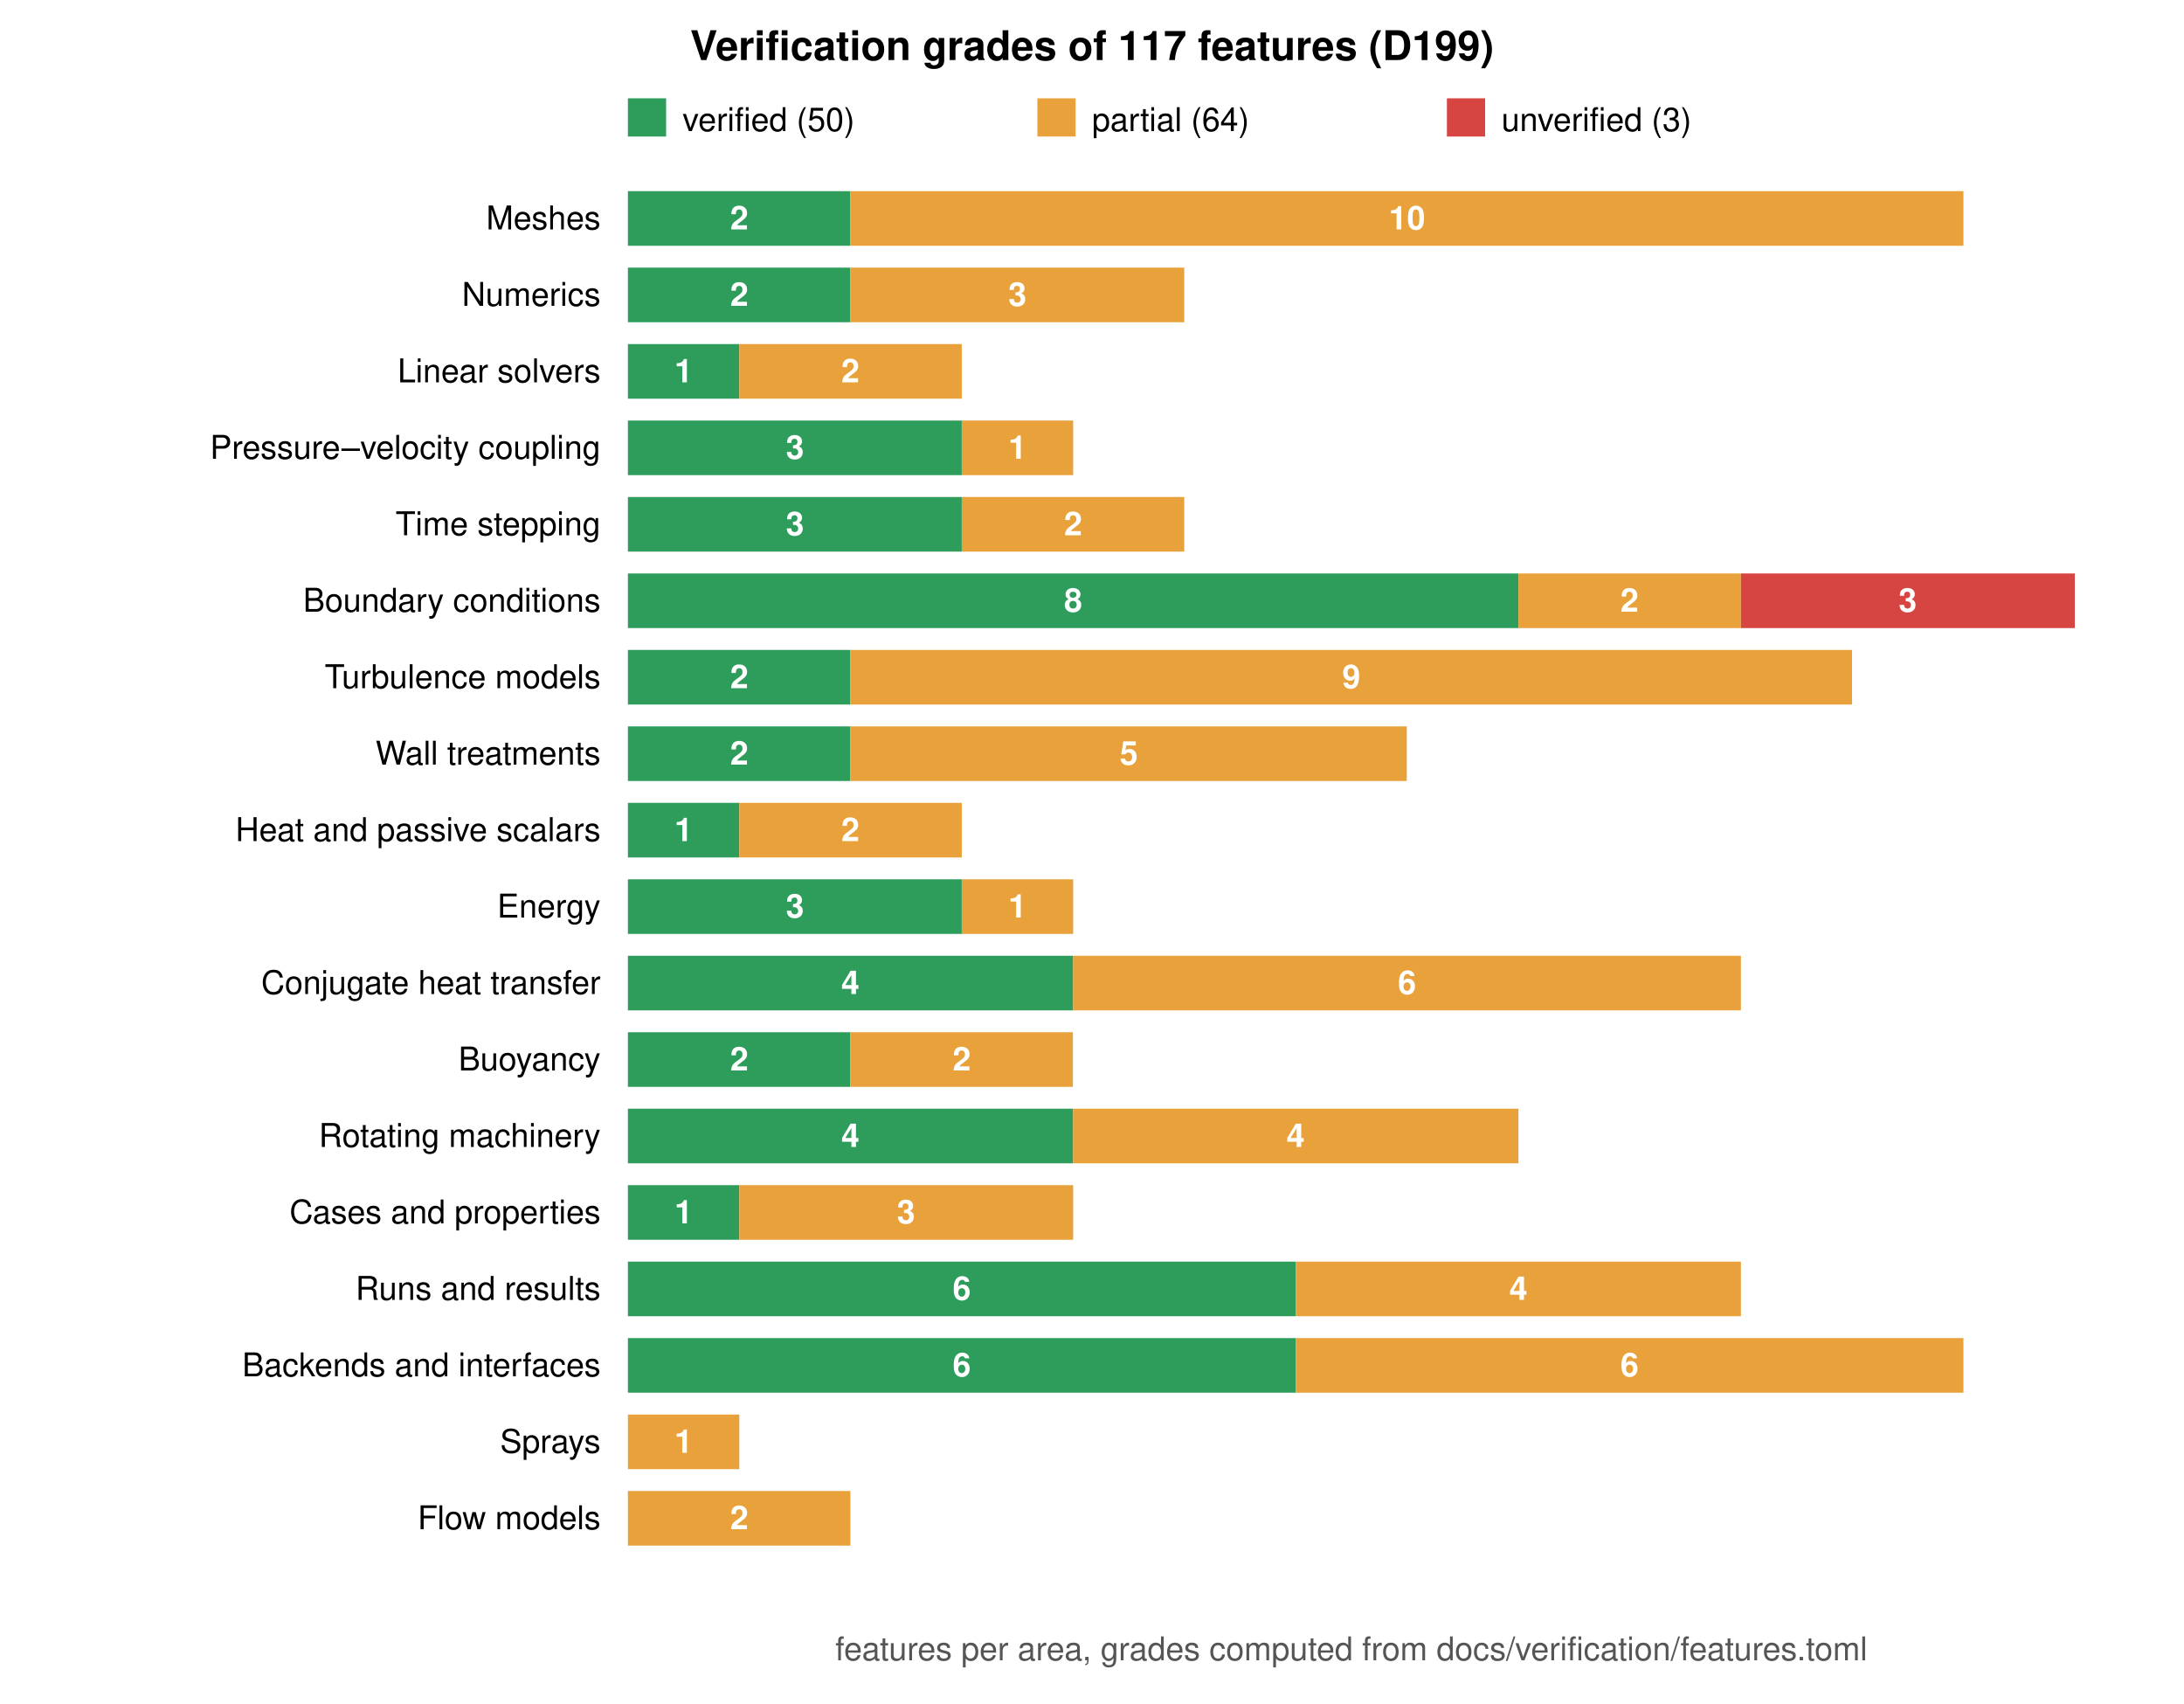
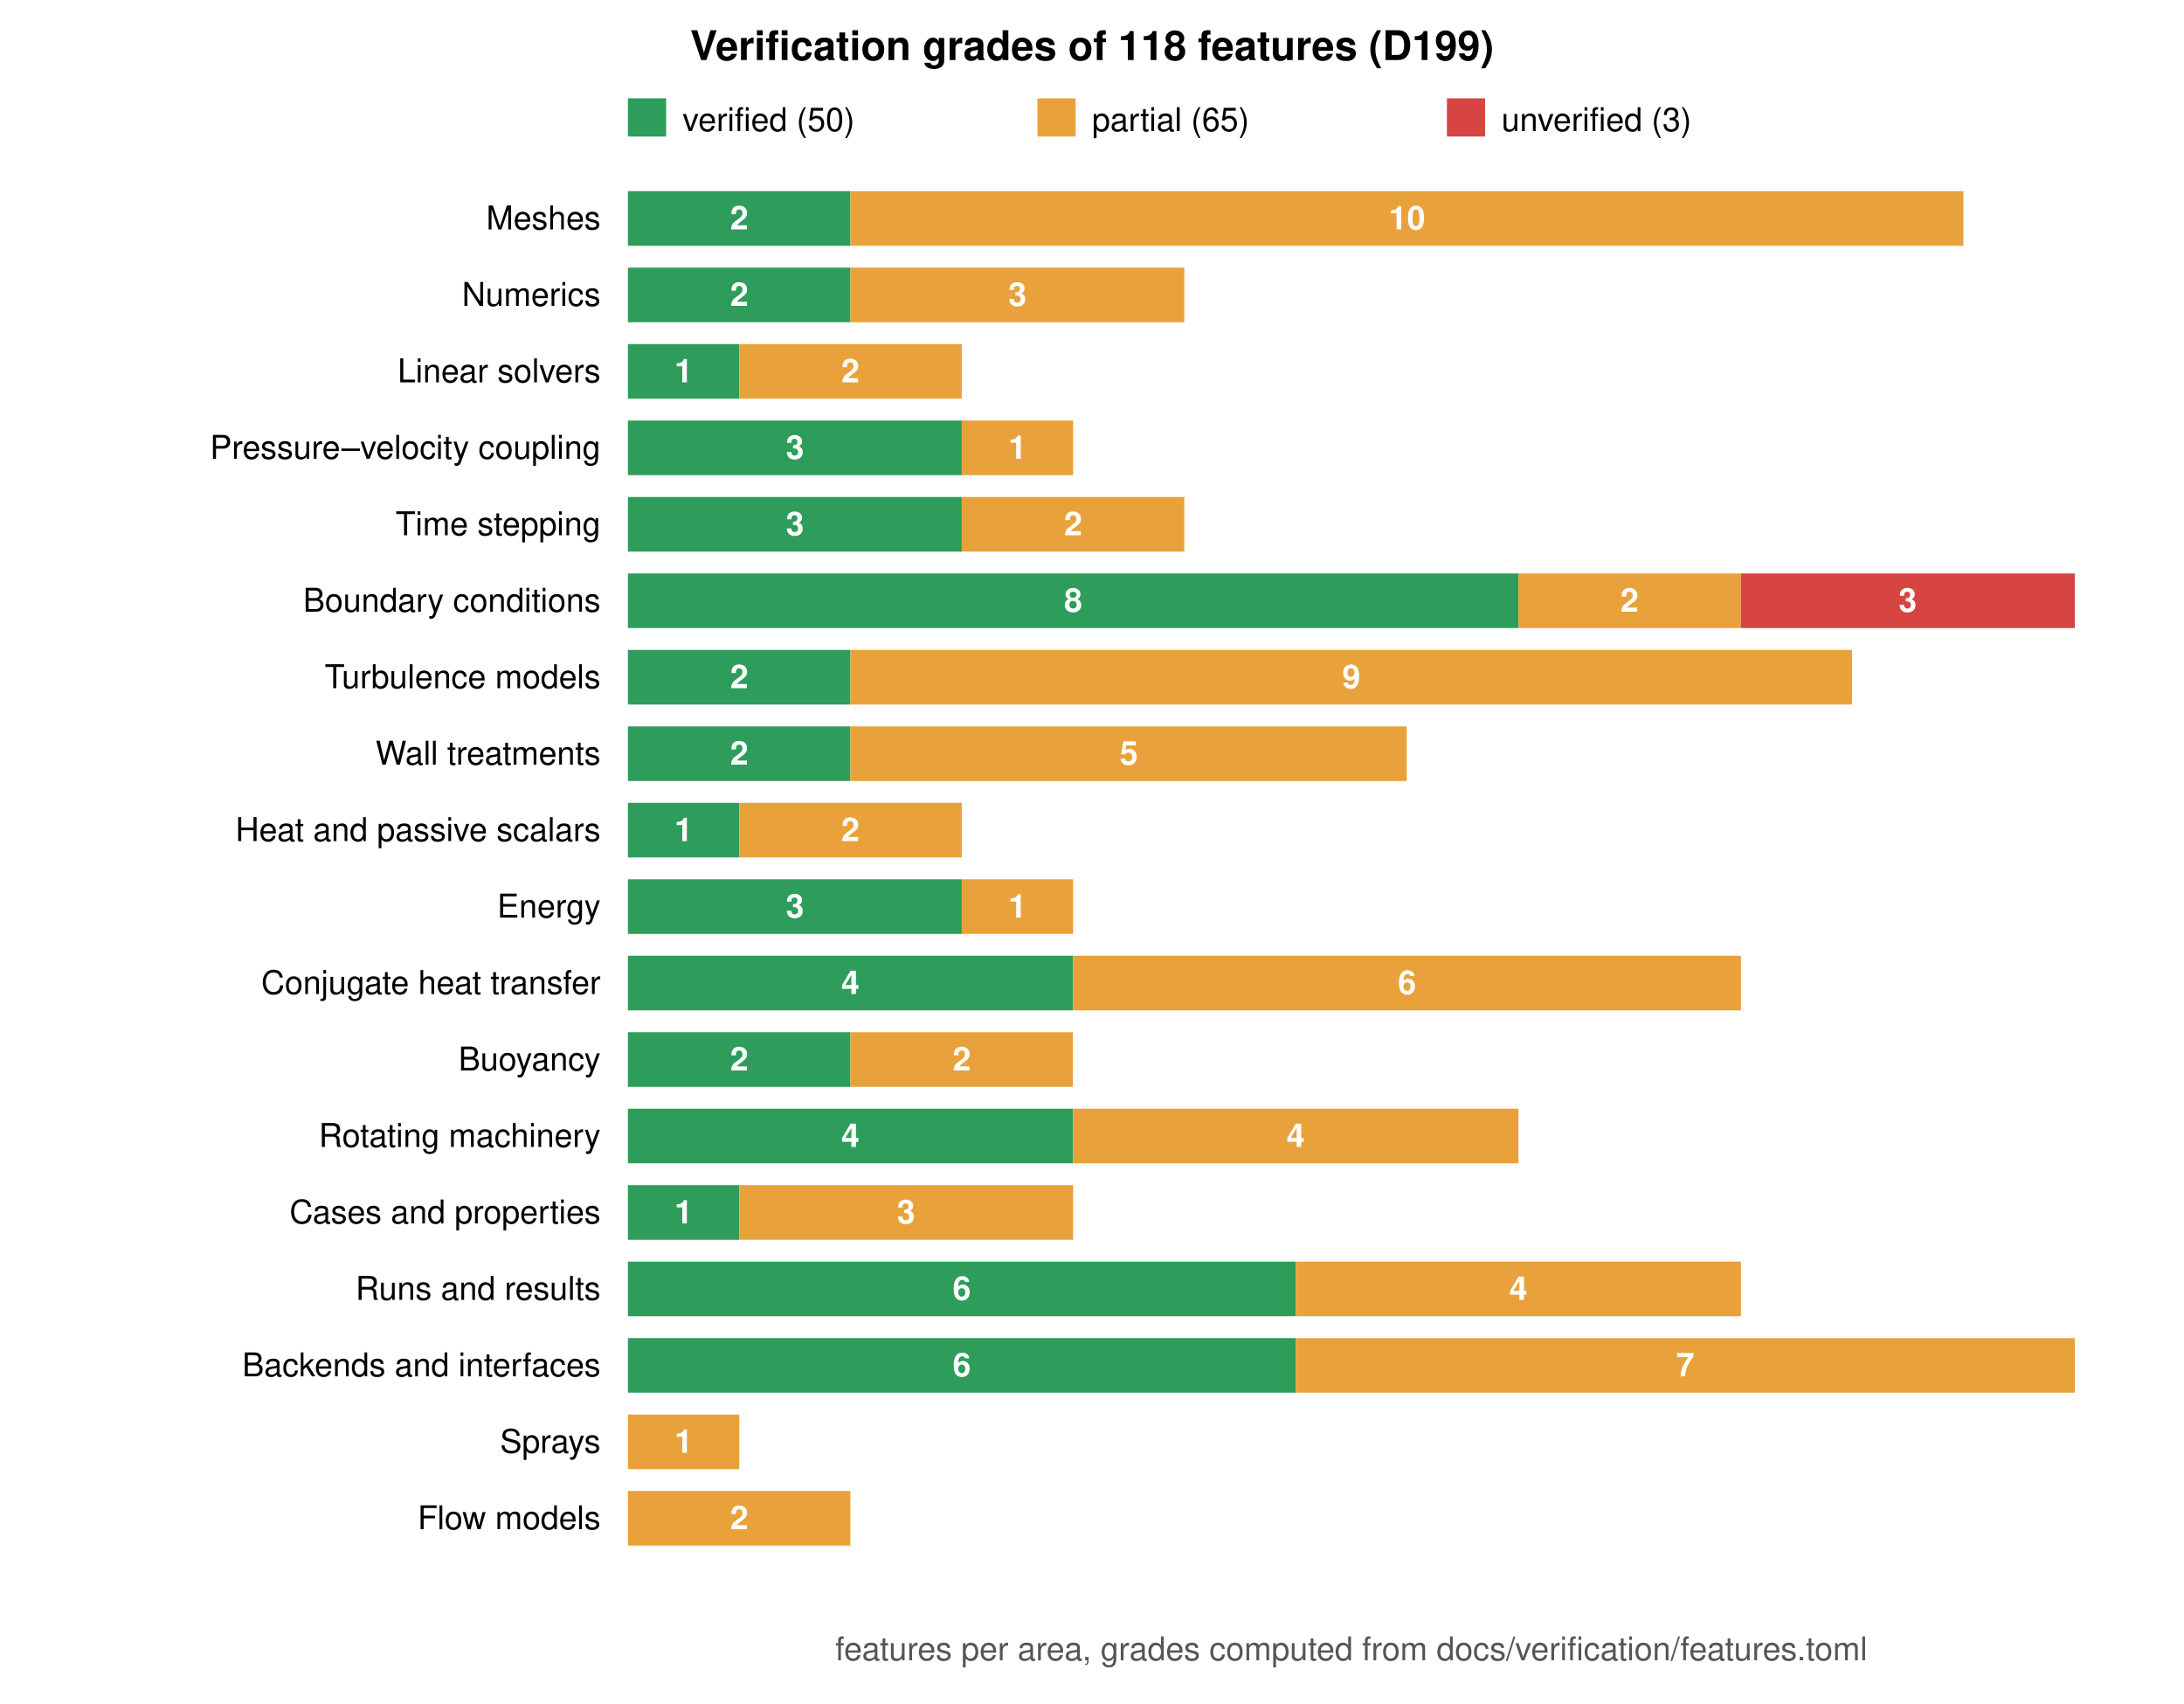
<svg xmlns="http://www.w3.org/2000/svg" viewBox="0 0 800 624" width="800" height="624" font-family="Helvetica, Arial, sans-serif" font-size="12">
  <rect width="800" height="624" fill="white" />
-   <text x="400.0" y="22" text-anchor="middle" font-size="15" font-weight="bold">Verification grades of 117 features (D199)</text>
+   <text x="400.0" y="22" text-anchor="middle" font-size="15" font-weight="bold">Verification grades of 118 features (D199)</text>
  <rect x="230" y="36" width="14" height="14" fill="#2e9d5b" />
  <text x="250" y="48">verified (50)</text>
  <rect x="380" y="36" width="14" height="14" fill="#e9a23b" />
-   <text x="400" y="48">partial (64)</text>
+   <text x="400" y="48">partial (65)</text>
  <rect x="530" y="36" width="14" height="14" fill="#d64541" />
  <text x="550" y="48">unverified (3)</text>
  <text x="220" y="84.0" text-anchor="end">Meshes</text>
  <rect x="230.0" y="70" width="81.5" height="20" fill="#2e9d5b" />
  <text x="270.8" y="84.0" text-anchor="middle" fill="white" font-weight="bold">2</text>
  <rect x="311.5" y="70" width="407.7" height="20" fill="#e9a23b" />
  <text x="515.4" y="84.0" text-anchor="middle" fill="white" font-weight="bold">10</text>
  <text x="220" y="112.0" text-anchor="end">Numerics</text>
  <rect x="230.0" y="98" width="81.5" height="20" fill="#2e9d5b" />
  <text x="270.8" y="112.0" text-anchor="middle" fill="white" font-weight="bold">2</text>
  <rect x="311.5" y="98" width="122.3" height="20" fill="#e9a23b" />
  <text x="372.7" y="112.0" text-anchor="middle" fill="white" font-weight="bold">3</text>
  <text x="220" y="140.0" text-anchor="end">Linear solvers</text>
  <rect x="230.0" y="126" width="40.8" height="20" fill="#2e9d5b" />
  <text x="250.4" y="140.0" text-anchor="middle" fill="white" font-weight="bold">1</text>
  <rect x="270.8" y="126" width="81.5" height="20" fill="#e9a23b" />
  <text x="311.5" y="140.0" text-anchor="middle" fill="white" font-weight="bold">2</text>
  <text x="220" y="168.0" text-anchor="end">Pressure–velocity coupling</text>
  <rect x="230.0" y="154" width="122.3" height="20" fill="#2e9d5b" />
  <text x="291.2" y="168.0" text-anchor="middle" fill="white" font-weight="bold">3</text>
  <rect x="352.3" y="154" width="40.8" height="20" fill="#e9a23b" />
  <text x="372.7" y="168.0" text-anchor="middle" fill="white" font-weight="bold">1</text>
  <text x="220" y="196.0" text-anchor="end">Time stepping</text>
  <rect x="230.0" y="182" width="122.3" height="20" fill="#2e9d5b" />
  <text x="291.2" y="196.0" text-anchor="middle" fill="white" font-weight="bold">3</text>
  <rect x="352.3" y="182" width="81.5" height="20" fill="#e9a23b" />
  <text x="393.1" y="196.0" text-anchor="middle" fill="white" font-weight="bold">2</text>
  <text x="220" y="224.0" text-anchor="end">Boundary conditions</text>
  <rect x="230.0" y="210" width="326.2" height="20" fill="#2e9d5b" />
  <text x="393.1" y="224.0" text-anchor="middle" fill="white" font-weight="bold">8</text>
  <rect x="556.2" y="210" width="81.5" height="20" fill="#e9a23b" />
  <text x="596.9" y="224.0" text-anchor="middle" fill="white" font-weight="bold">2</text>
  <rect x="637.7" y="210" width="122.3" height="20" fill="#d64541" />
  <text x="698.8" y="224.0" text-anchor="middle" fill="white" font-weight="bold">3</text>
  <text x="220" y="252.0" text-anchor="end">Turbulence models</text>
  <rect x="230.0" y="238" width="81.5" height="20" fill="#2e9d5b" />
  <text x="270.8" y="252.0" text-anchor="middle" fill="white" font-weight="bold">2</text>
  <rect x="311.5" y="238" width="366.9" height="20" fill="#e9a23b" />
  <text x="495.0" y="252.0" text-anchor="middle" fill="white" font-weight="bold">9</text>
  <text x="220" y="280.0" text-anchor="end">Wall treatments</text>
  <rect x="230.0" y="266" width="81.5" height="20" fill="#2e9d5b" />
  <text x="270.8" y="280.0" text-anchor="middle" fill="white" font-weight="bold">2</text>
  <rect x="311.5" y="266" width="203.8" height="20" fill="#e9a23b" />
  <text x="413.5" y="280.0" text-anchor="middle" fill="white" font-weight="bold">5</text>
  <text x="220" y="308.0" text-anchor="end">Heat and passive scalars</text>
  <rect x="230.0" y="294" width="40.8" height="20" fill="#2e9d5b" />
  <text x="250.4" y="308.0" text-anchor="middle" fill="white" font-weight="bold">1</text>
  <rect x="270.8" y="294" width="81.5" height="20" fill="#e9a23b" />
  <text x="311.5" y="308.0" text-anchor="middle" fill="white" font-weight="bold">2</text>
  <text x="220" y="336.0" text-anchor="end">Energy</text>
  <rect x="230.0" y="322" width="122.3" height="20" fill="#2e9d5b" />
  <text x="291.2" y="336.0" text-anchor="middle" fill="white" font-weight="bold">3</text>
  <rect x="352.3" y="322" width="40.8" height="20" fill="#e9a23b" />
  <text x="372.7" y="336.0" text-anchor="middle" fill="white" font-weight="bold">1</text>
  <text x="220" y="364.0" text-anchor="end">Conjugate heat transfer</text>
  <rect x="230.0" y="350" width="163.1" height="20" fill="#2e9d5b" />
  <text x="311.5" y="364.0" text-anchor="middle" fill="white" font-weight="bold">4</text>
  <rect x="393.1" y="350" width="244.6" height="20" fill="#e9a23b" />
  <text x="515.4" y="364.0" text-anchor="middle" fill="white" font-weight="bold">6</text>
  <text x="220" y="392.0" text-anchor="end">Buoyancy</text>
  <rect x="230.0" y="378" width="81.5" height="20" fill="#2e9d5b" />
  <text x="270.8" y="392.0" text-anchor="middle" fill="white" font-weight="bold">2</text>
  <rect x="311.5" y="378" width="81.5" height="20" fill="#e9a23b" />
  <text x="352.3" y="392.0" text-anchor="middle" fill="white" font-weight="bold">2</text>
  <text x="220" y="420.0" text-anchor="end">Rotating machinery</text>
  <rect x="230.0" y="406" width="163.1" height="20" fill="#2e9d5b" />
  <text x="311.5" y="420.0" text-anchor="middle" fill="white" font-weight="bold">4</text>
  <rect x="393.1" y="406" width="163.1" height="20" fill="#e9a23b" />
  <text x="474.6" y="420.0" text-anchor="middle" fill="white" font-weight="bold">4</text>
  <text x="220" y="448.0" text-anchor="end">Cases and properties</text>
  <rect x="230.0" y="434" width="40.8" height="20" fill="#2e9d5b" />
  <text x="250.4" y="448.0" text-anchor="middle" fill="white" font-weight="bold">1</text>
  <rect x="270.8" y="434" width="122.3" height="20" fill="#e9a23b" />
  <text x="331.9" y="448.0" text-anchor="middle" fill="white" font-weight="bold">3</text>
  <text x="220" y="476.0" text-anchor="end">Runs and results</text>
  <rect x="230.0" y="462" width="244.6" height="20" fill="#2e9d5b" />
  <text x="352.3" y="476.0" text-anchor="middle" fill="white" font-weight="bold">6</text>
  <rect x="474.6" y="462" width="163.1" height="20" fill="#e9a23b" />
  <text x="556.2" y="476.0" text-anchor="middle" fill="white" font-weight="bold">4</text>
  <text x="220" y="504.0" text-anchor="end">Backends and interfaces</text>
  <rect x="230.0" y="490" width="244.6" height="20" fill="#2e9d5b" />
  <text x="352.3" y="504.0" text-anchor="middle" fill="white" font-weight="bold">6</text>
-   <rect x="474.6" y="490" width="244.6" height="20" fill="#e9a23b" />
-   <text x="596.9" y="504.0" text-anchor="middle" fill="white" font-weight="bold">6</text>
+   <rect x="474.6" y="490" width="285.4" height="20" fill="#e9a23b" />
+   <text x="617.3" y="504.0" text-anchor="middle" fill="white" font-weight="bold">7</text>
  <text x="220" y="532.0" text-anchor="end">Sprays</text>
  <rect x="230.0" y="518" width="40.8" height="20" fill="#e9a23b" />
  <text x="250.4" y="532.0" text-anchor="middle" fill="white" font-weight="bold">1</text>
  <text x="220" y="560.0" text-anchor="end">Flow models</text>
  <rect x="230.0" y="546" width="81.5" height="20" fill="#e9a23b" />
  <text x="270.8" y="560.0" text-anchor="middle" fill="white" font-weight="bold">2</text>
  <text x="495.0" y="608" text-anchor="middle" fill="#555">features per area, grades computed from docs/verification/features.toml</text>
</svg>
